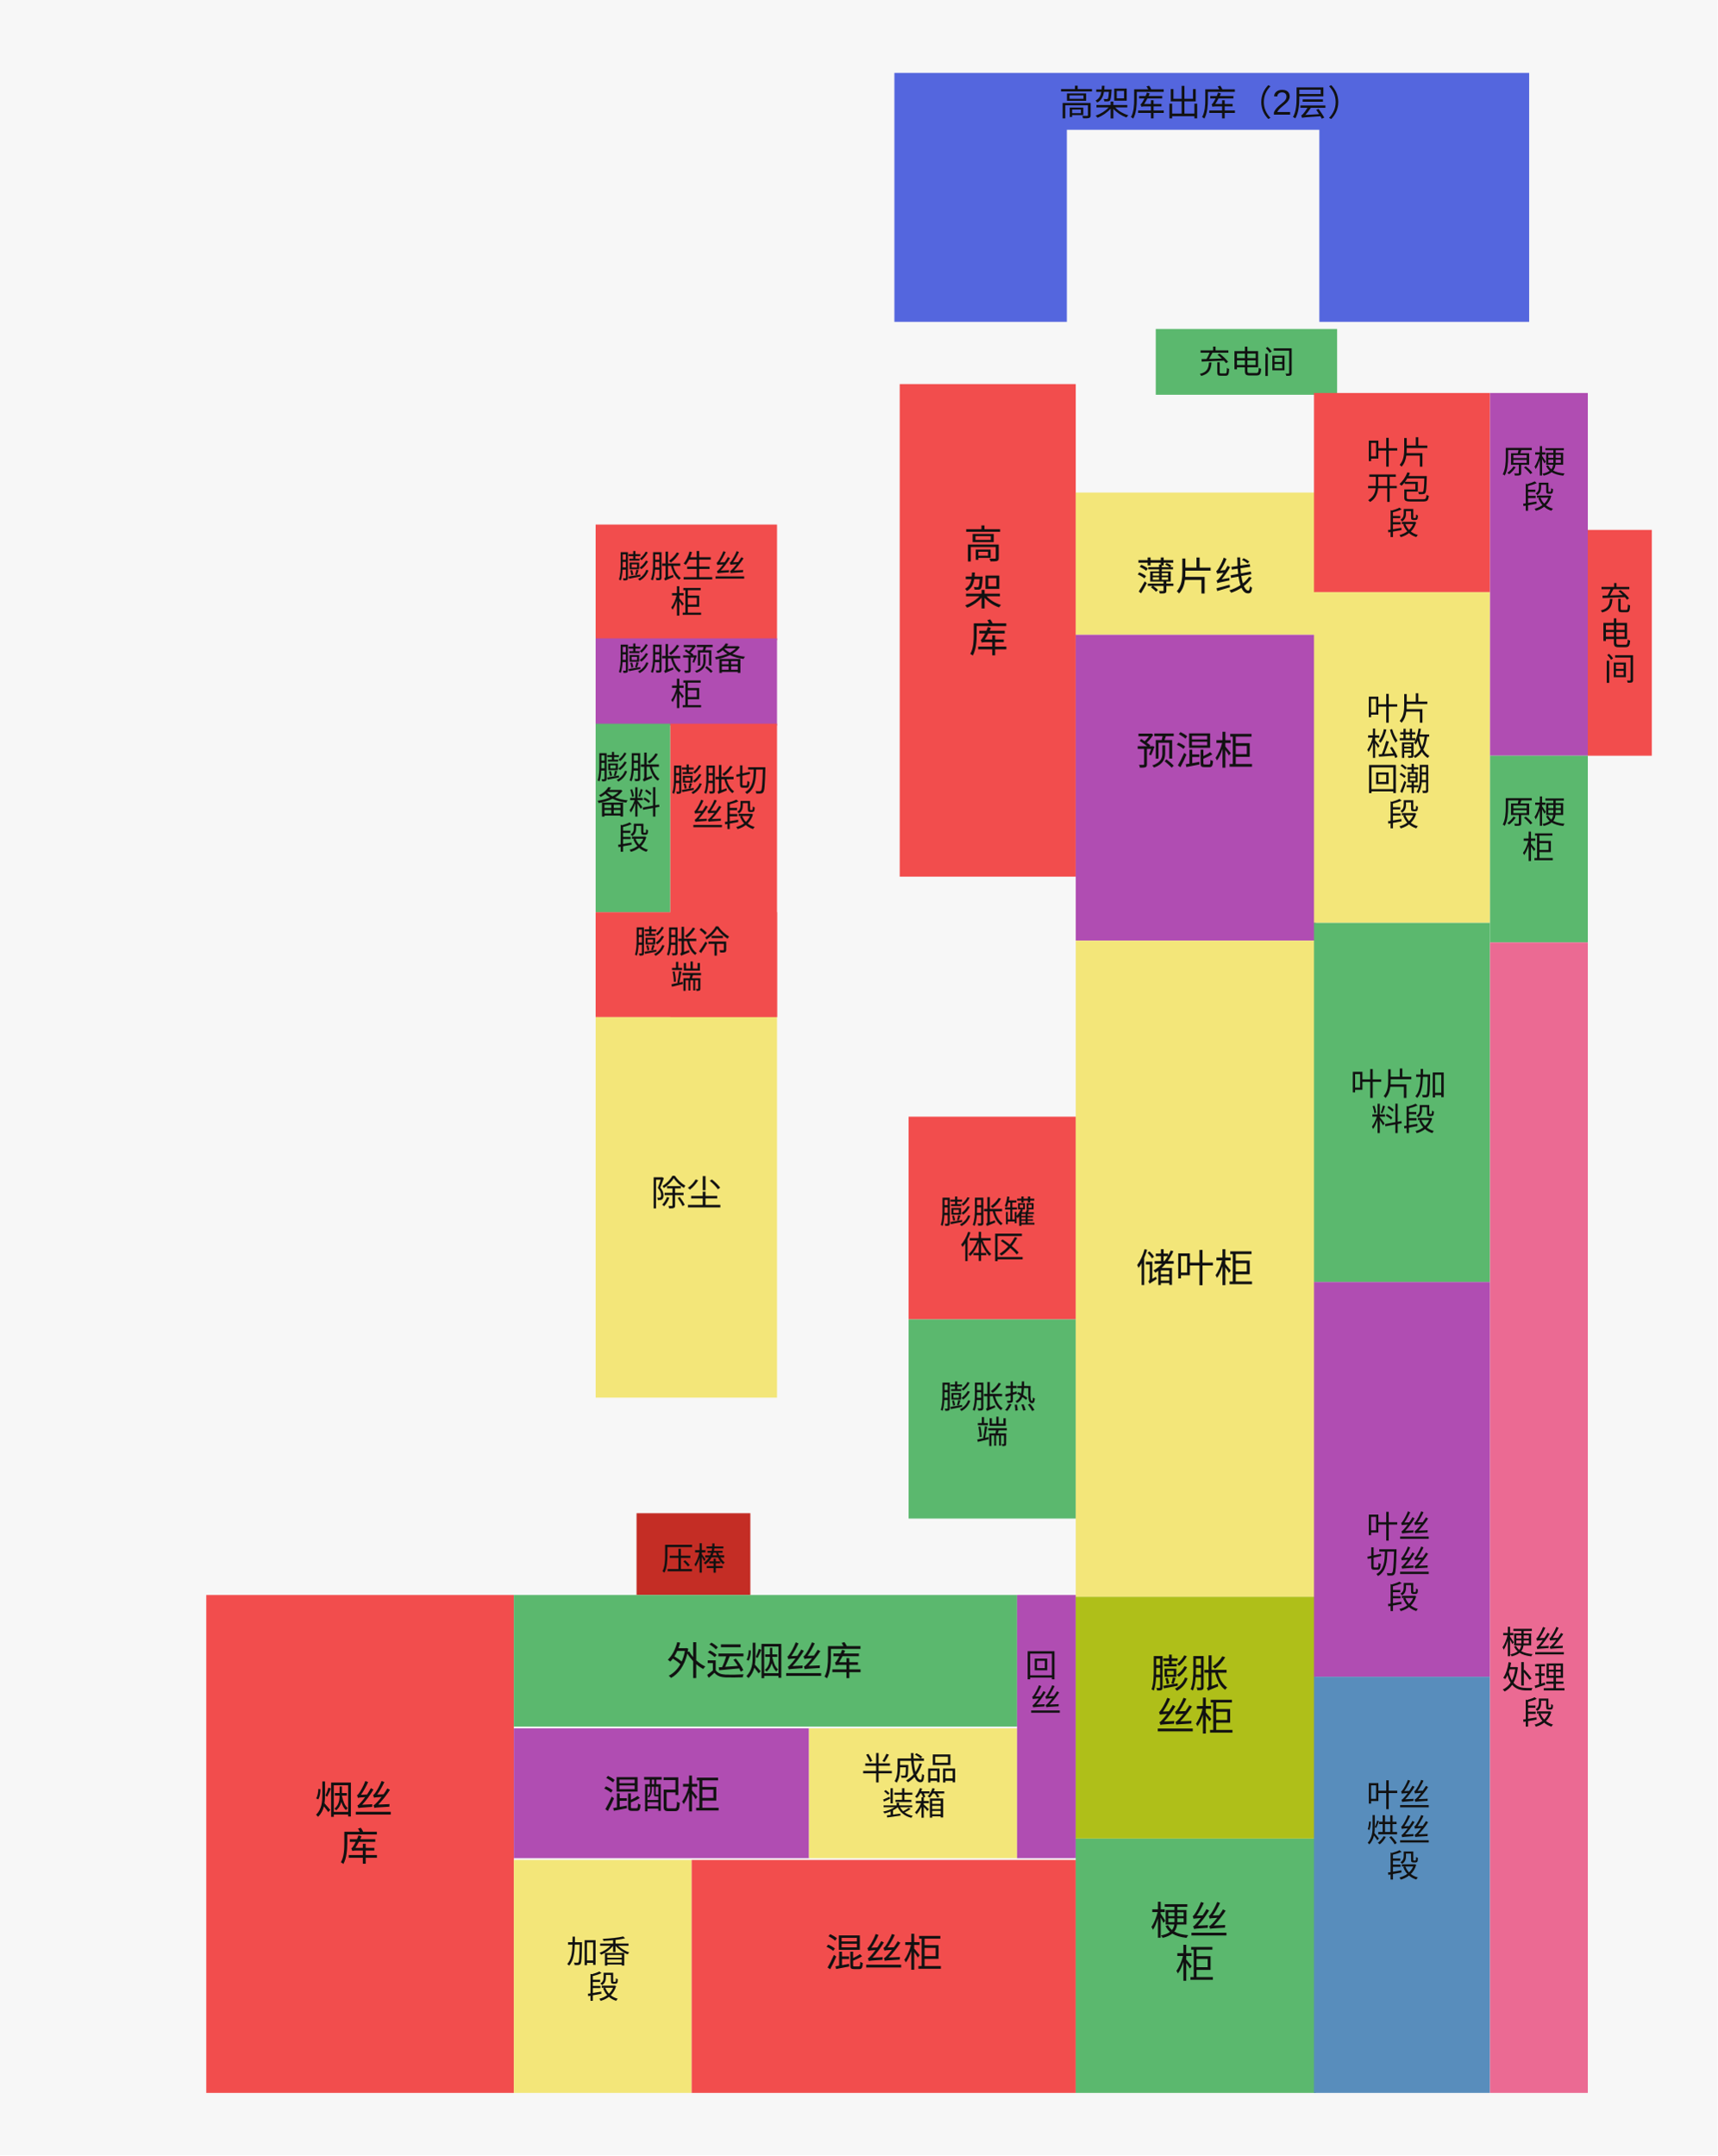
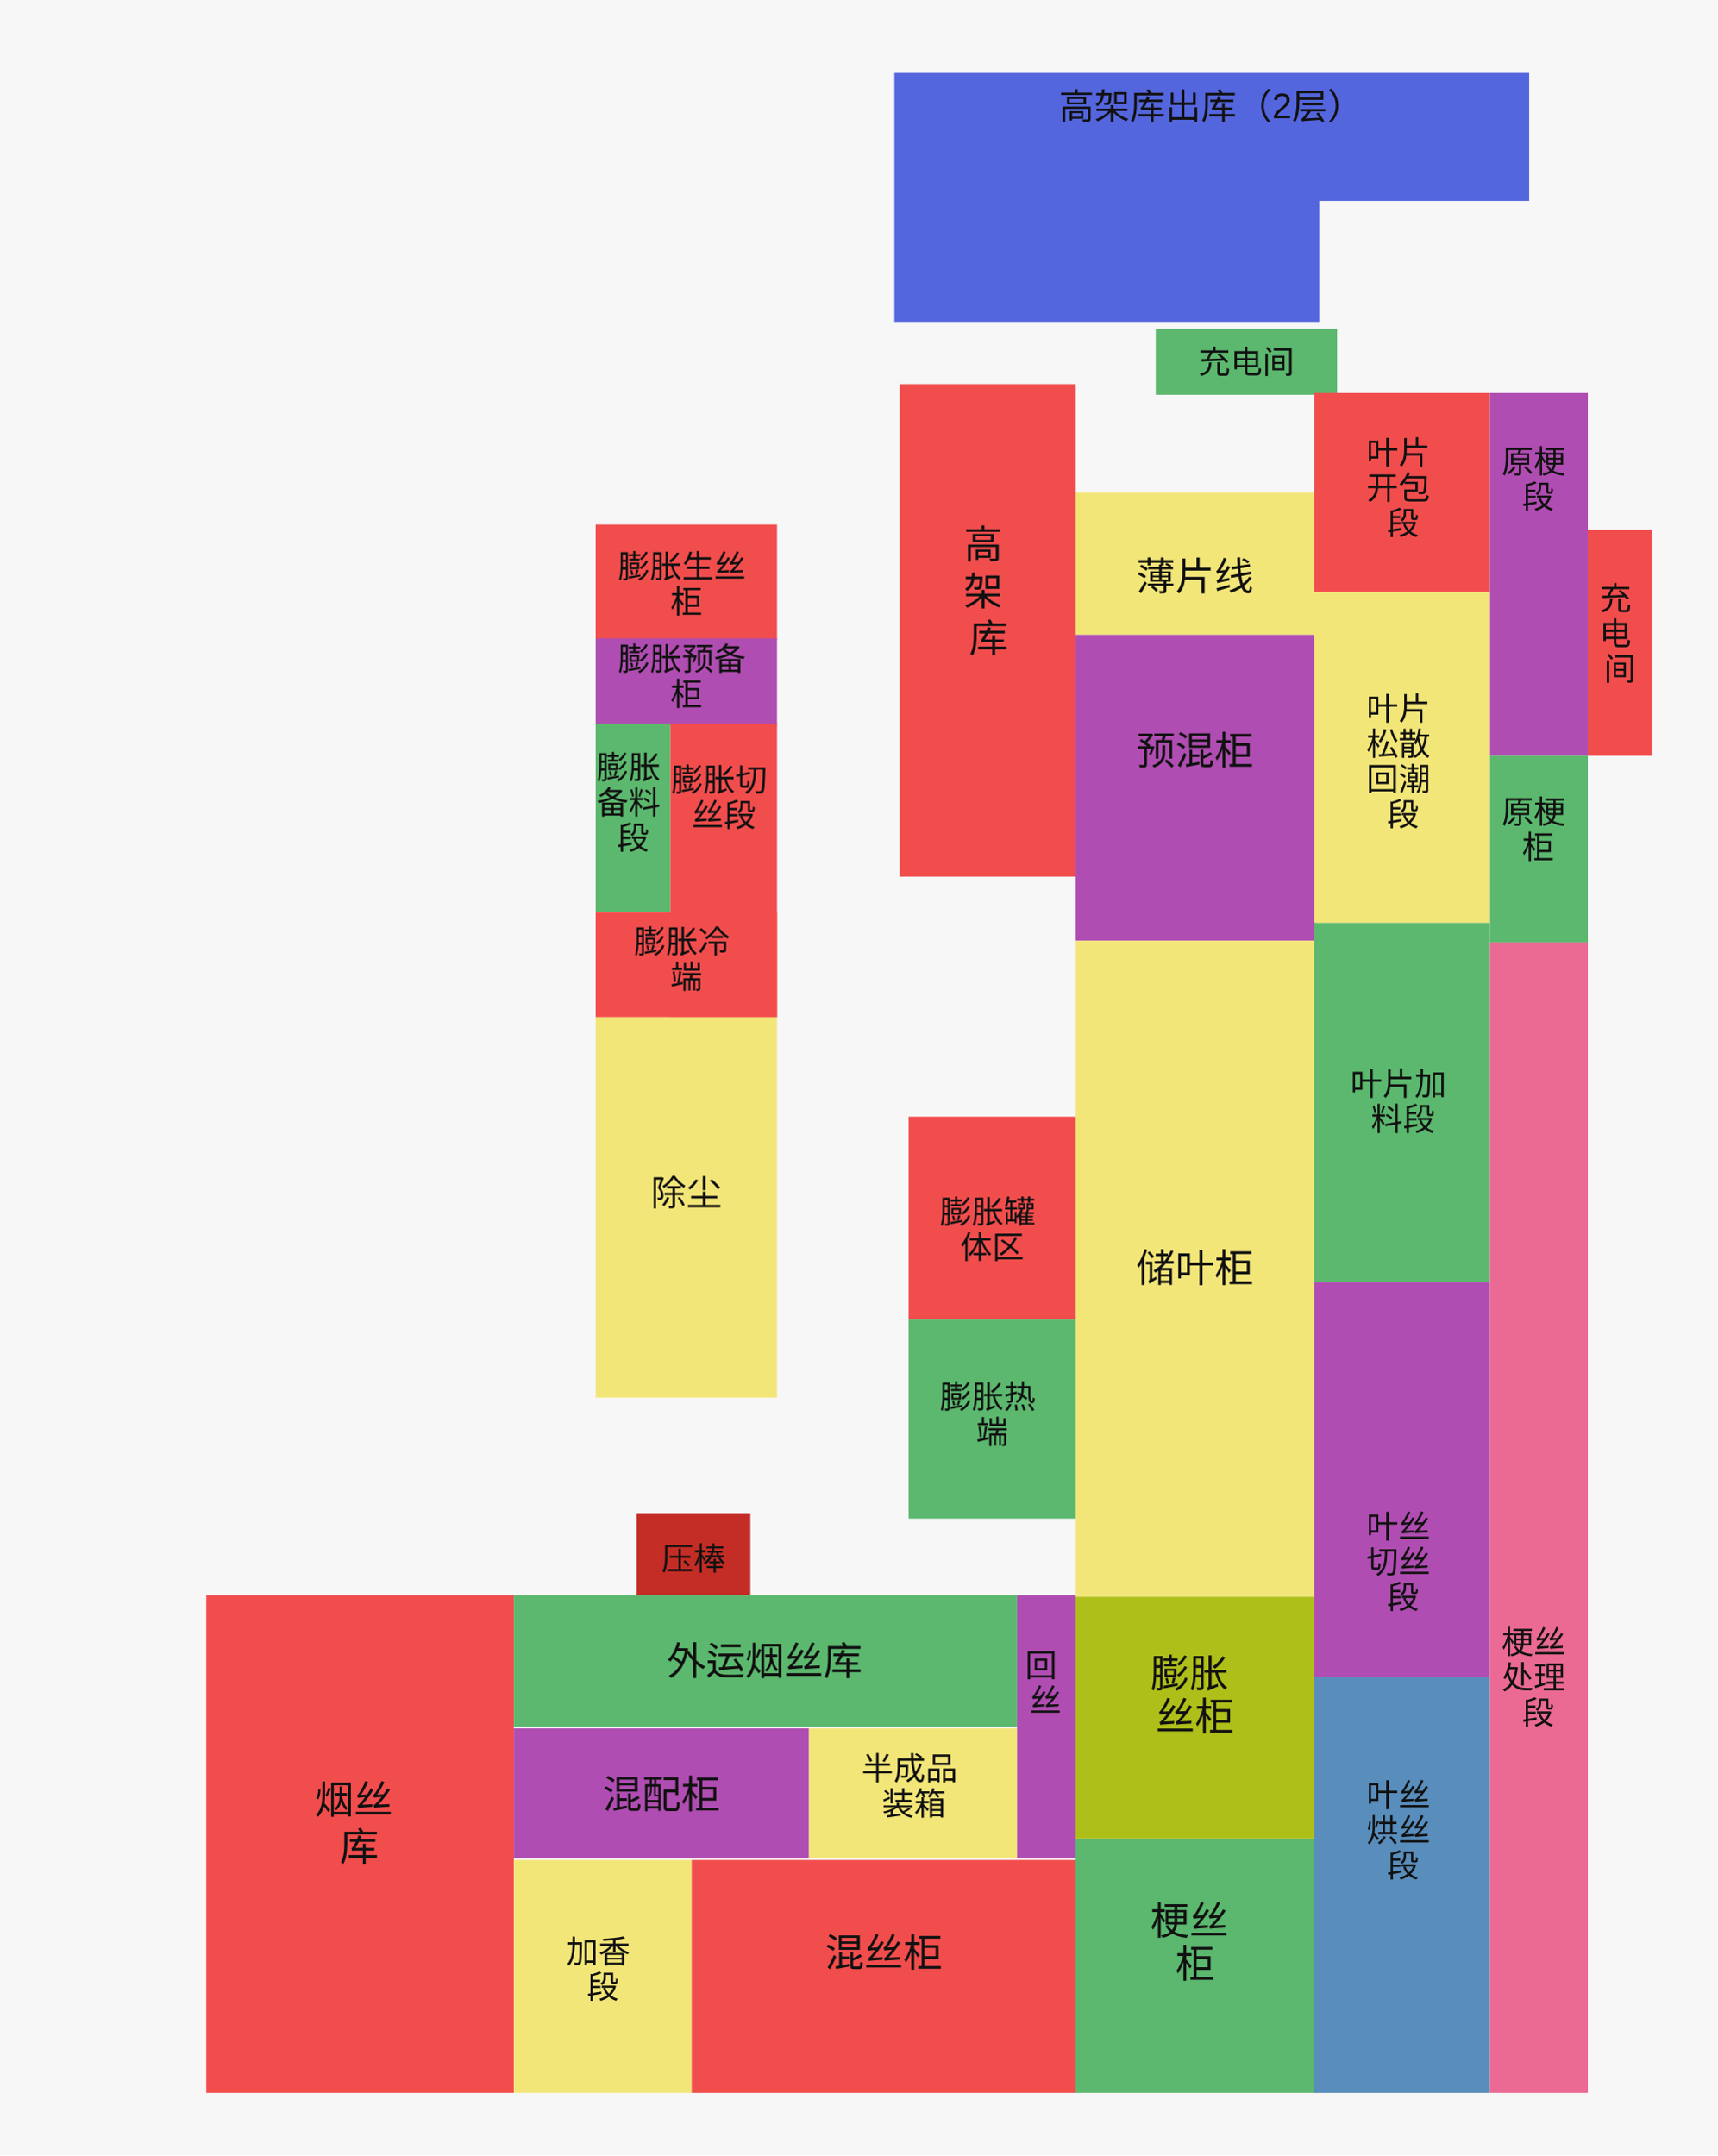
<svg xmlns="http://www.w3.org/2000/svg" width="966" height="1212" viewBox="0 0 966 1212">
  <rect width="966" height="1212" fill="#f7f7f7" />
  <g font-family="Arial, 'Noto Sans SC', 'Microsoft YaHei', sans-serif" font-size="22" fill="#111" text-anchor="middle">
-     <rect x="503" y="41" width="357" height="140" fill="#5466de" />
-     <rect x="600" y="73" width="142" height="112" fill="#f7f7f7" />
-     <text x="681" y="65" font-size="20">高架库出库（2层）</text>
+     <path d="M503 41H860V113H742V181H503Z" fill="#5466de" />
+     <text x="681" y="67" font-size="20">高架库出库（2层）</text>
    <rect x="650" y="185" width="102" height="37" fill="#5bb86e" />
    <text x="701" y="210" font-size="18">充电间</text>
    <rect x="506" y="216" width="99" height="277" fill="#f24d4d" />
    <text x="556" y="314">
      <tspan x="556" dy="0">高</tspan>
      <tspan x="556" dy="1.2em">架</tspan>
      <tspan x="556" dy="1.2em">库</tspan>
    </text>
    <rect x="335" y="295" width="102" height="65" fill="#f24d4d" />
    <text x="386" y="325" font-size="18">
      <tspan x="386" dy="0">膨胀生丝</tspan>
      <tspan x="386" dy="1.1em">柜</tspan>
    </text>
    <rect x="335" y="359" width="102" height="49" fill="#b04db2" />
    <text x="386" y="377" font-size="18">
      <tspan x="386" dy="0">膨胀预备</tspan>
      <tspan x="386" dy="1.1em">柜</tspan>
    </text>
    <rect x="335" y="407" width="42" height="106" fill="#5bb86e" />
    <text x="356" y="438" font-size="18">
      <tspan x="356" dy="0">膨胀</tspan>
      <tspan x="356" dy="1.1em">备料</tspan>
      <tspan x="356" dy="1.1em">段</tspan>
    </text>
    <rect x="377" y="407" width="60" height="165" fill="#f24d4d" />
    <text x="407" y="445" font-size="18">
      <tspan x="407" dy="0">膨胀切</tspan>
      <tspan x="407" dy="1.1em">丝段</tspan>
    </text>
    <rect x="335" y="513" width="102" height="59" fill="#f24d4d" />
    <text x="386" y="536" font-size="18">
      <tspan x="386" dy="0">膨胀冷</tspan>
      <tspan x="386" dy="1.1em">端</tspan>
    </text>
    <rect x="335" y="572" width="102" height="214" fill="#f3e679" />
    <text x="386" y="678" font-size="20">除尘</text>
    <rect x="511" y="628" width="94" height="114" fill="#f24d4d" />
    <text x="558" y="688" font-size="18">
      <tspan x="558" dy="0">膨胀罐</tspan>
      <tspan x="558" dy="1.1em">体区</tspan>
    </text>
    <rect x="511" y="742" width="94" height="112" fill="#5bb86e" />
    <text x="558" y="792" font-size="18">
      <tspan x="558" dy="0">膨胀热</tspan>
      <tspan x="558" dy="1.1em">端</tspan>
    </text>
    <rect x="116" y="897" width="173" height="280" fill="#f24d4d" />
    <text x="202" y="1020">
      <tspan x="202" dy="0">烟丝</tspan>
      <tspan x="202" dy="1.2em">库</tspan>
    </text>
    <rect x="358" y="851" width="64" height="46" fill="#c42d25" />
    <text x="390" y="883" font-size="18">压棒</text>
    <rect x="289" y="897" width="283" height="74" fill="#5bb86e" />
    <text x="430" y="942">外运烟丝库</text>
    <rect x="289" y="972" width="166" height="73" fill="#b04db2" />
    <text x="372" y="1017">混配柜</text>
    <rect x="455" y="972" width="117" height="73" fill="#f3e679" />
    <text x="514" y="1001" font-size="18">
      <tspan x="514" dy="0">半成品</tspan>
      <tspan x="514" dy="1.1em">装箱</tspan>
    </text>
    <rect x="572" y="897" width="33" height="148" fill="#b04db2" />
    <text x="588" y="943" font-size="18">
      <tspan x="588" dy="0">回</tspan>
      <tspan x="588" dy="1.1em">丝</tspan>
    </text>
    <rect x="289" y="1046" width="100" height="131" fill="#f3e679" />
    <text x="339" y="1104" font-size="18">
      <tspan x="339" dy="0">加香</tspan>
      <tspan x="339" dy="1.1em">段</tspan>
    </text>
    <rect x="389" y="1046" width="216" height="131" fill="#f24d4d" />
    <text x="497" y="1106">混丝柜</text>
    <rect x="605" y="277" width="135" height="80" fill="#f3e679" />
    <text x="672" y="332">薄片线</text>
    <rect x="605" y="357" width="135" height="172" fill="#b04db2" />
    <text x="672" y="430">预混柜</text>
    <rect x="605" y="529" width="135" height="369" fill="#f3e679" />
    <text x="672" y="721">储叶柜</text>
    <rect x="605" y="898" width="135" height="136" fill="#afbf19" />
    <text x="672" y="949">
      <tspan x="672" dy="0">膨胀</tspan>
      <tspan x="672" dy="1.1em">丝柜</tspan>
    </text>
    <rect x="605" y="1034" width="135" height="143" fill="#5bb86e" />
    <text x="672" y="1088">
      <tspan x="672" dy="0">梗丝</tspan>
      <tspan x="672" dy="1.1em">柜</tspan>
    </text>
    <rect x="739" y="221" width="99" height="112" fill="#f24d4d" />
    <text x="789" y="261" font-size="18">
      <tspan x="789" dy="0">叶片</tspan>
      <tspan x="789" dy="1.1em">开包</tspan>
      <tspan x="789" dy="1.1em">段</tspan>
    </text>
    <rect x="739" y="333" width="99" height="186" fill="#f3e679" />
    <text x="789" y="405" font-size="18">
      <tspan x="789" dy="0">叶片</tspan>
      <tspan x="789" dy="1.1em">松散</tspan>
      <tspan x="789" dy="1.1em">回潮</tspan>
      <tspan x="789" dy="1.1em">段</tspan>
    </text>
    <rect x="739" y="519" width="99" height="202" fill="#5bb86e" />
    <text x="789" y="616" font-size="18">
      <tspan x="789" dy="0">叶片加</tspan>
      <tspan x="789" dy="1.1em">料段</tspan>
    </text>
    <rect x="739" y="721" width="99" height="222" fill="#b04db2" />
    <text x="789" y="865" font-size="18">
      <tspan x="789" dy="0">叶丝</tspan>
      <tspan x="789" dy="1.1em">切丝</tspan>
      <tspan x="789" dy="1.1em">段</tspan>
    </text>
    <rect x="739" y="943" width="99" height="234" fill="#588dbc" />
    <text x="789" y="1016" font-size="18">
      <tspan x="789" dy="0">叶丝</tspan>
      <tspan x="789" dy="1.1em">烘丝</tspan>
      <tspan x="789" dy="1.1em">段</tspan>
    </text>
    <rect x="838" y="221" width="55" height="204" fill="#b04db2" />
    <text x="865" y="266" font-size="18">
      <tspan x="865" dy="0">原梗</tspan>
      <tspan x="865" dy="1.1em">段</tspan>
    </text>
    <rect x="838" y="425" width="55" height="105" fill="#5bb86e" />
    <text x="865" y="463" font-size="18">
      <tspan x="865" dy="0">原梗</tspan>
      <tspan x="865" dy="1.1em">柜</tspan>
    </text>
    <rect x="838" y="530" width="55" height="647" fill="#eb6a93" />
    <text x="865" y="930" font-size="18">
      <tspan x="865" dy="0">梗丝</tspan>
      <tspan x="865" dy="1.1em">处理</tspan>
      <tspan x="865" dy="1.1em">段</tspan>
    </text>
    <rect x="893" y="298" width="36" height="127" fill="#f24d4d" />
    <text x="911" y="343" font-size="18">
      <tspan x="911" dy="0">充</tspan>
      <tspan x="911" dy="1.1em">电</tspan>
      <tspan x="911" dy="1.1em">间</tspan>
    </text>
  </g>
</svg>
